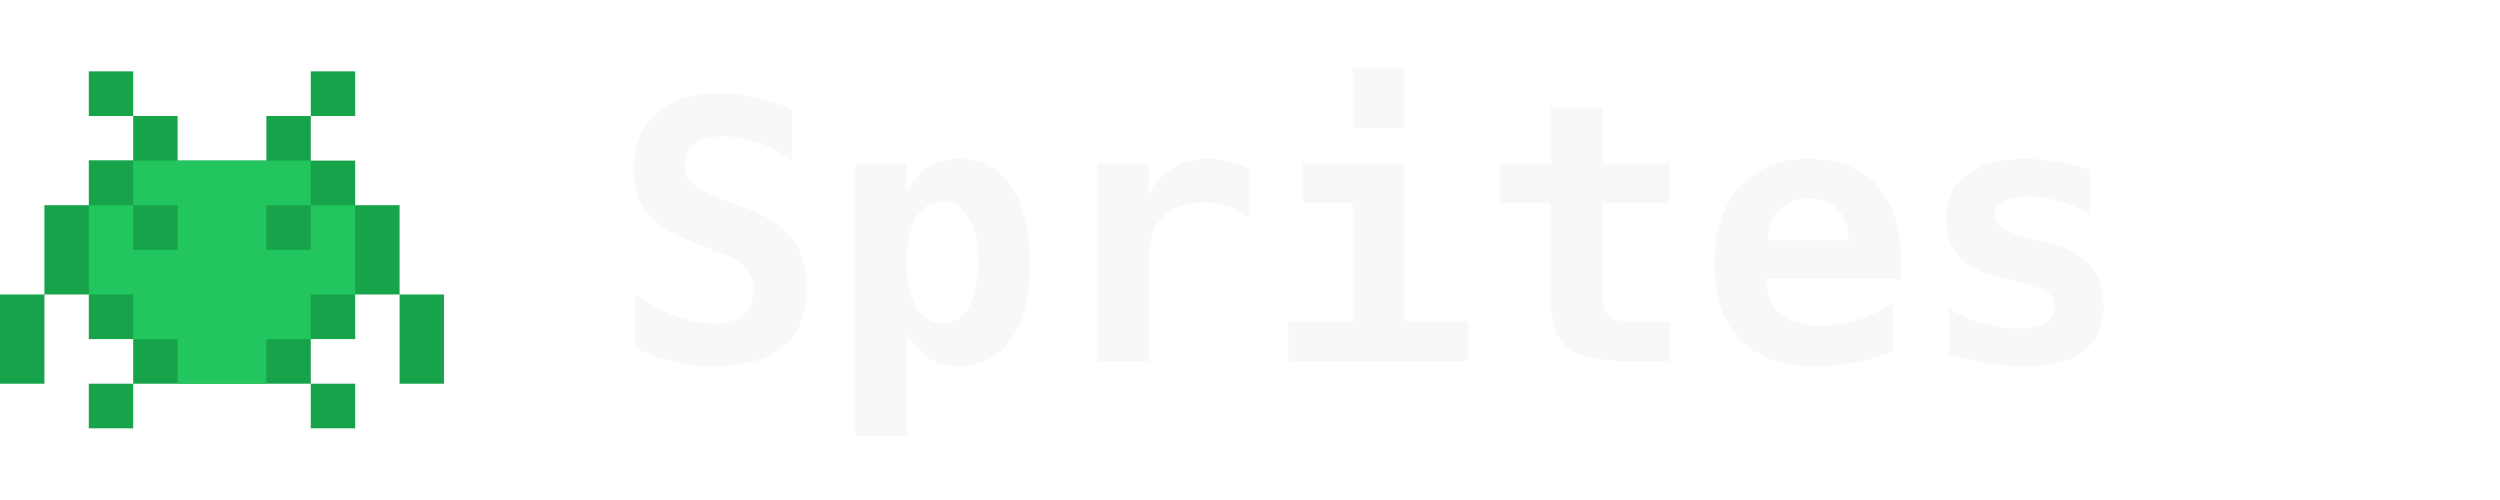
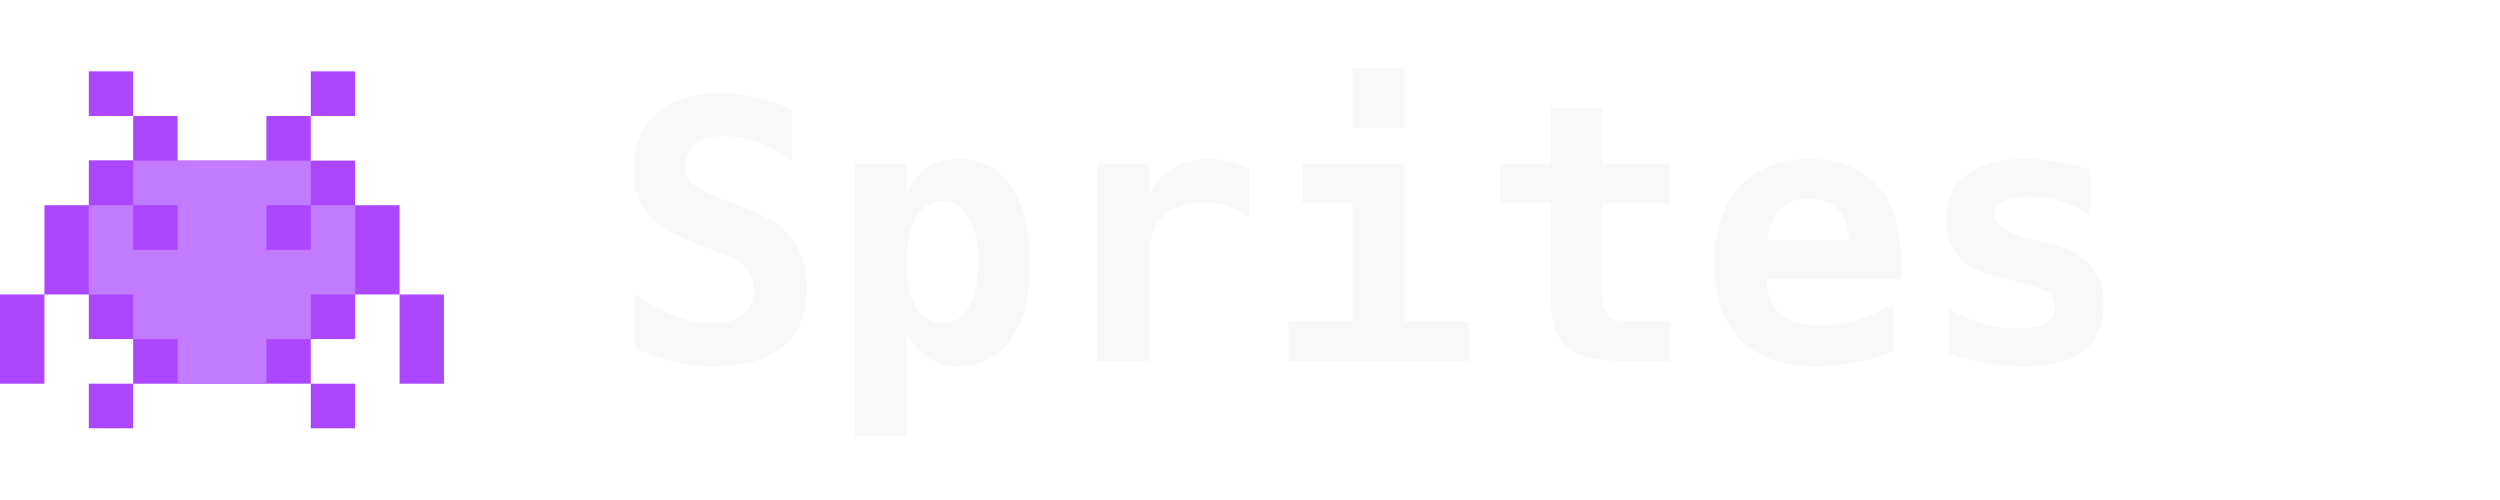
<svg xmlns="http://www.w3.org/2000/svg" width="90" height="18" viewBox="0 0 90 18" fill="none">
  <svg x="0" y="1" width="16" height="16" viewBox="0 0 724 582" fill-rule="evenodd">
    <g>
-       <path d="M205.594 197.898h322.661v108.263H205.594z" fill="#16a34a" />
-       <path d="M578.582 508.799h-72.323v72.686h72.323v-72.686zm-361.614 0h-72.323v72.686h72.323v-72.686zm361.614-290.742h72.323v145.371h-72.323v72.686h-74.229 1.906v72.685H216.968v-72.685h-72.323v-72.686H72.323V218.057h72.322v-73.163h72.323V72.686h72.323v72.685h144.645V72.686h72.323v72.685h72.323v72.686zM72.323 508.799V363.428H0v145.371h72.323zm650.904 0V363.428h-72.322v145.371h72.322zM289.423 290.742h-.132.132zm-72.455-72.685h72.323v72.685h-72.323v-72.685zm216.968 0h72.323v72.685h-72.323v-72.685zM578.582 0h-72.323v72.686h72.323V0zM216.968 0h-72.323v72.686h72.323V0z" fill="#16a34a" />
-       <path d="M144.645 363.428V218.057h72.323v-72.686h289.291v72.686h72.323v72.685l-.001.001v72.685h-72.322v72.686h-72.323V508.8H289.291v-72.686h-72.323v-72.686h-72.323zm144.646-72.686h-72.323v-72.685h72.323v72.685zm216.968 0h-72.323v-72.685h72.323v72.685z" fill="#22c55e" />
+       <path d="M205.594 197.898h322.661v108.263H205.594z" fill="#ad47ff" />
+       <path d="M578.582 508.799h-72.323v72.686h72.323v-72.686zm-361.614 0h-72.323v72.686h72.323v-72.686zm361.614-290.742h72.323v145.371h-72.323v72.686h-74.229 1.906v72.685H216.968v-72.685h-72.323v-72.686H72.323V218.057h72.322v-73.163h72.323V72.686h72.323v72.685h144.645V72.686h72.323v72.685h72.323v72.686zM72.323 508.799V363.428H0v145.371h72.323zm650.904 0V363.428h-72.322v145.371h72.322zM289.423 290.742h-.132.132zm-72.455-72.685h72.323v72.685h-72.323v-72.685zm216.968 0h72.323v72.685h-72.323v-72.685zM578.582 0h-72.323v72.686h72.323V0zM216.968 0h-72.323v72.686h72.323V0z" fill="#ad47ff" />
+       <path d="M144.645 363.428V218.057h72.323v-72.686h289.291v72.686h72.323v72.685l-.001.001v72.685h-72.322v72.686h-72.323V508.8H289.291v-72.686h-72.323v-72.686h-72.323zm144.646-72.686h-72.323v-72.685h72.323v72.685zm216.968 0h-72.323v-72.685h72.323v72.685z" fill="#c27bff" />
    </g>
  </svg>
  <text x="22" y="13" font-family="ui-monospace, SFMono-Regular, 'SF Mono', Menlo, Consolas, monospace" font-size="13" font-weight="600" fill="#F8F8F8">Sprites</text>
</svg>
